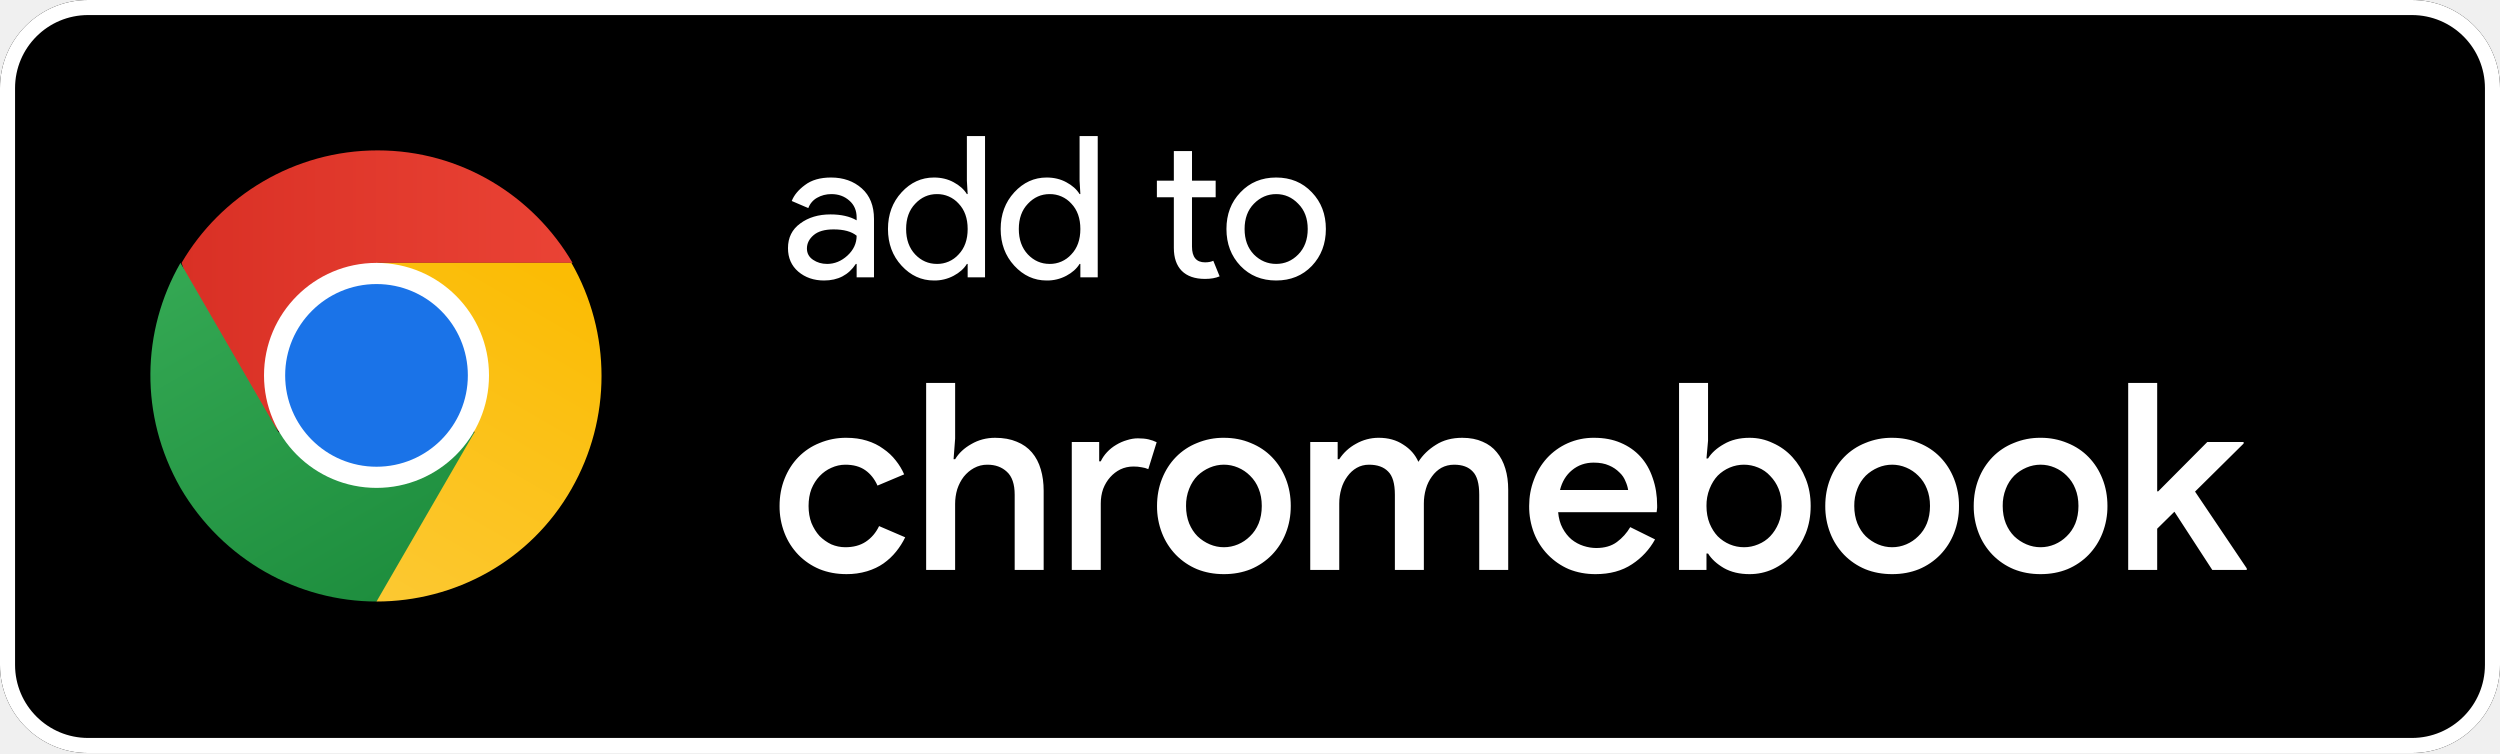
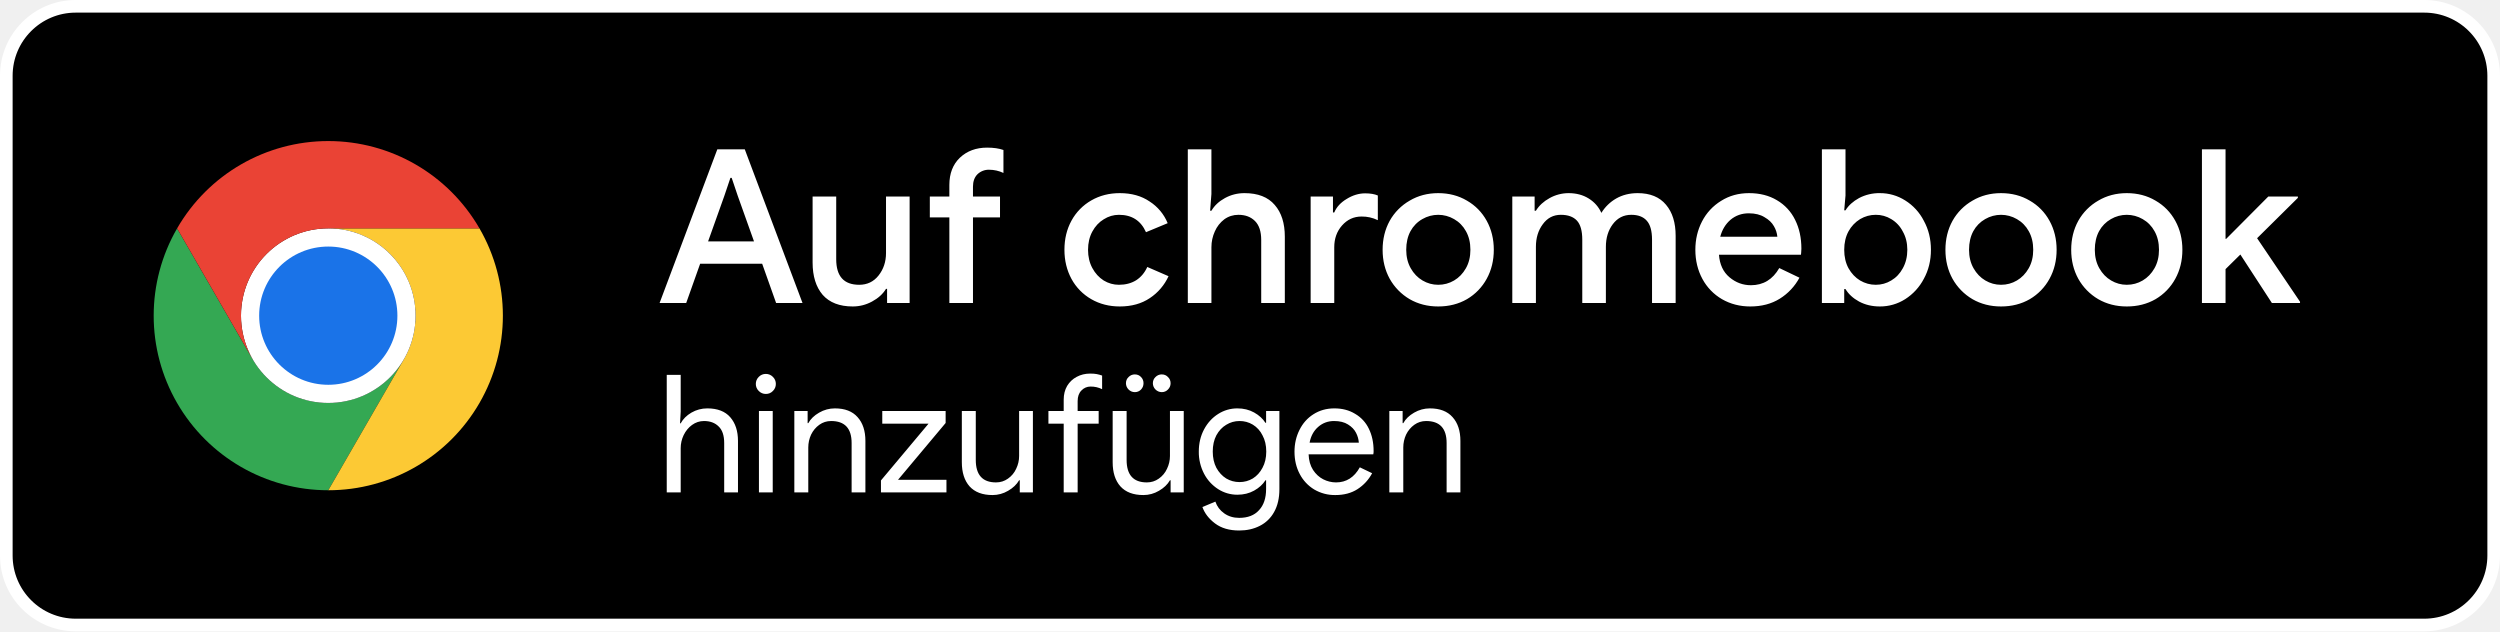
- <svg xmlns="http://www.w3.org/2000/svg" width="166" height="50" fill="none">
-   <g clip-path="url(#a)">
-     <path fill="#000" d="M0 5.85A5.85 5.85 0 0 1 5.85 0h154.3A5.85 5.85 0 0 1 166 5.85v38.3a5.85 5.85 0 0 1-5.85 5.85H5.85A5.85 5.85 0 0 1 0 44.15V5.85Z" />
-     <path fill="#fff" fill-rule="evenodd" d="M160.15 1H5.85A4.85 4.85 0 0 0 1 5.85v38.3A4.85 4.85 0 0 0 5.85 49h154.3a4.85 4.85 0 0 0 4.85-4.85V5.85A4.85 4.85 0 0 0 160.15 1ZM5.85 0A5.85 5.85 0 0 0 0 5.85v38.3A5.85 5.85 0 0 0 5.85 50h154.3a5.85 5.85 0 0 0 5.85-5.85V5.85A5.85 5.85 0 0 0 160.15 0H5.85Z" clip-rule="evenodd" />
-     <path fill="#fff" d="M82.366 12.77c.62-.655 1.41-.983 2.37-.983.961 0 1.752.328 2.372.983.62.646.93 1.458.93 2.436s-.31 1.795-.93 2.45c-.62.646-1.41.969-2.371.969-.96 0-1.751-.323-2.371-.97-.62-.654-.93-1.47-.93-2.449 0-.978.31-1.79.93-2.436Zm.89 4.126c.42.419.913.628 1.48.628.568 0 1.057-.209 1.468-.628.419-.428.629-.991.629-1.69 0-.698-.21-1.257-.63-1.676-.41-.428-.899-.642-1.466-.642-.568 0-1.061.214-1.48.642-.41.419-.616.978-.616 1.676 0 .699.205 1.262.616 1.69ZM80.013 18.52c-.672 0-1.188-.179-1.546-.537-.349-.358-.524-.864-.524-1.52v-3.366h-1.126v-1.1h1.126v-1.965h1.206v1.965h1.571v1.1h-1.572v3.275c0 .698.289 1.048.865 1.048.218 0 .402-.035.55-.105l.42 1.035c-.263.113-.586.17-.97.17ZM69.496 18.625c-.83 0-1.545-.328-2.148-.983-.602-.654-.904-1.467-.904-2.436 0-.97.302-1.781.904-2.436.603-.655 1.319-.983 2.148-.983.49 0 .926.105 1.31.315.393.21.686.471.878.786h.052l-.052-.891v-2.96h1.205v9.378h-1.153v-.89h-.052c-.192.314-.485.576-.878.785a2.69 2.69 0 0 1-1.31.315Zm.197-1.1a1.9 1.9 0 0 0 1.44-.63c.402-.418.603-.982.603-1.689 0-.707-.2-1.27-.602-1.69a1.9 1.9 0 0 0-1.441-.628c-.56 0-1.04.214-1.441.642-.402.419-.603.978-.603 1.676 0 .699.201 1.262.603 1.69.402.419.882.628 1.44.628ZM62.013 18.625c-.83 0-1.545-.328-2.148-.983-.603-.654-.904-1.467-.904-2.436 0-.97.301-1.781.904-2.436.602-.655 1.319-.983 2.148-.983.49 0 .926.105 1.31.315.393.21.685.471.878.786h.052l-.052-.891v-2.96h1.205v9.378h-1.153v-.89h-.052c-.192.314-.485.576-.878.785a2.69 2.69 0 0 1-1.31.315Zm.197-1.1a1.9 1.9 0 0 0 1.44-.63c.402-.418.603-.982.603-1.689 0-.707-.2-1.27-.602-1.69a1.9 1.9 0 0 0-1.441-.628c-.56 0-1.04.214-1.441.642-.402.419-.603.978-.603 1.676 0 .699.201 1.262.603 1.69.401.419.882.628 1.44.628ZM54.72 18.625c-.682 0-1.254-.197-1.716-.59-.455-.393-.682-.912-.682-1.558 0-.699.271-1.245.813-1.638.54-.401 1.209-.602 2.004-.602.707 0 1.288.13 1.742.393v-.184c0-.471-.162-.847-.485-1.126-.323-.288-.72-.432-1.192-.432-.35 0-.668.083-.956.248a1.29 1.29 0 0 0-.576.682l-1.1-.472c.148-.384.44-.738.877-1.06.437-.333 1.013-.499 1.729-.499.82 0 1.502.24 2.043.72.542.481.812 1.158.812 2.031v3.877h-1.152v-.89h-.053c-.48.733-1.183 1.1-2.109 1.1Zm.196-1.1c.498 0 .947-.184 1.349-.55.41-.376.616-.817.616-1.324-.34-.279-.852-.419-1.533-.419-.585 0-1.026.127-1.323.38-.297.253-.445.55-.445.89 0 .315.135.564.406.748.27.183.58.274.93.274ZM141.312 25.428h1.925v7.197h.069l3.26-3.278h2.411v.104l-3.226 3.191 3.434 5.099v.104h-2.289l-2.515-3.867-1.144 1.127v2.74h-1.925V25.428ZM135.494 29.07a4.51 4.51 0 0 1 1.786.347c.544.22 1.012.531 1.405.936s.7.884.919 1.44c.22.554.33 1.156.33 1.803a4.85 4.85 0 0 1-.33 1.804 4.314 4.314 0 0 1-.919 1.439 4.252 4.252 0 0 1-1.405.954c-.543.22-1.138.33-1.786.33-.647 0-1.243-.11-1.786-.33a4.262 4.262 0 0 1-1.405-.954 4.33 4.33 0 0 1-.919-1.44 4.87 4.87 0 0 1-.329-1.803c0-.647.11-1.249.329-1.803a4.33 4.33 0 0 1 .919-1.44 4.052 4.052 0 0 1 1.405-.936 4.513 4.513 0 0 1 1.786-.347Zm0 7.266c.324 0 .636-.064.937-.19.3-.128.566-.307.797-.538.243-.232.434-.515.573-.85.138-.347.208-.734.208-1.162 0-.428-.07-.81-.208-1.144a2.418 2.418 0 0 0-.573-.868 2.492 2.492 0 0 0-.797-.537 2.383 2.383 0 0 0-1.873 0 2.686 2.686 0 0 0-.815.537 2.52 2.52 0 0 0-.555.868 2.966 2.966 0 0 0-.208 1.144c0 .428.069.815.208 1.162.138.335.323.618.555.85.242.23.514.41.815.537.3.127.612.191.936.191ZM125.638 29.07c.647 0 1.243.115 1.786.347.543.22 1.012.531 1.405.936s.699.884.919 1.44a4.85 4.85 0 0 1 .329 1.803 4.85 4.85 0 0 1-.329 1.804 4.33 4.33 0 0 1-.919 1.439 4.262 4.262 0 0 1-1.405.954c-.543.22-1.139.33-1.786.33-.648 0-1.243-.11-1.786-.33a4.252 4.252 0 0 1-1.405-.954 4.33 4.33 0 0 1-.919-1.44 4.85 4.85 0 0 1-.33-1.803c0-.647.11-1.249.33-1.803a4.33 4.33 0 0 1 .919-1.44 4.042 4.042 0 0 1 1.405-.936 4.51 4.51 0 0 1 1.786-.347Zm0 7.266c.324 0 .636-.064.936-.19.301-.128.567-.307.798-.538.243-.232.434-.515.572-.85.139-.347.208-.734.208-1.162 0-.428-.069-.81-.208-1.144a2.403 2.403 0 0 0-.572-.868 2.485 2.485 0 0 0-.798-.537 2.383 2.383 0 0 0-1.873 0 2.71 2.71 0 0 0-.815.537 2.55 2.55 0 0 0-.555.868 2.985 2.985 0 0 0-.208 1.144c0 .428.07.815.208 1.162.139.335.324.618.555.85.243.23.515.41.815.537.301.127.613.191.937.191ZM111.489 25.428h1.925v3.833l-.104 1.179h.104c.231-.37.584-.688 1.058-.954.474-.277 1.04-.416 1.699-.416.544 0 1.058.115 1.544.347.497.22.93.531 1.3.936s.665.884.885 1.44c.219.543.329 1.144.329 1.803s-.11 1.266-.329 1.82a4.696 4.696 0 0 1-.885 1.423 4.07 4.07 0 0 1-1.3.954c-.486.22-1 .33-1.544.33-.659 0-1.225-.134-1.699-.4-.474-.277-.827-.6-1.058-.97h-.104v1.092h-1.821V25.428Zm4.318 10.908c.324 0 .636-.064.936-.19.313-.128.578-.307.798-.538.231-.243.416-.532.555-.867.139-.336.208-.717.208-1.145 0-.428-.069-.81-.208-1.144a2.587 2.587 0 0 0-.555-.85 2.155 2.155 0 0 0-.798-.555 2.426 2.426 0 0 0-1.89 0c-.3.127-.566.306-.798.537-.219.232-.398.52-.537.868a2.966 2.966 0 0 0-.208 1.144c0 .428.069.815.208 1.162.139.335.318.618.537.85.232.23.498.41.798.537.301.127.619.191.954.191ZM109.895 35.816a4.61 4.61 0 0 1-1.526 1.647c-.659.44-1.468.66-2.428.66-.636 0-1.225-.11-1.769-.33a4.312 4.312 0 0 1-2.306-2.376 4.898 4.898 0 0 1-.33-1.821c0-.613.105-1.19.313-1.734a4.39 4.39 0 0 1 .867-1.44 4.197 4.197 0 0 1 1.37-.988 4.209 4.209 0 0 1 1.769-.364c.659 0 1.242.11 1.751.33.52.219.96.525 1.318.918.358.393.63.867.815 1.422.197.555.295 1.162.295 1.821v.156a.768.768 0 0 0-.017.157.55.55 0 0 0-.018.138h-6.538c.035.405.133.758.295 1.058.162.3.359.55.59.746.243.196.509.34.798.433.289.093.572.139.849.139.555 0 1.012-.133 1.37-.399a3.29 3.29 0 0 0 .885-.988l1.647.815Zm-1.786-3.278a2.129 2.129 0 0 0-.173-.572 1.528 1.528 0 0 0-.399-.59 2.096 2.096 0 0 0-.694-.468c-.277-.127-.618-.19-1.023-.19-.555 0-1.035.167-1.439.502-.394.324-.659.763-.798 1.318h4.526ZM87 29.347h1.821v1.145h.104a3.064 3.064 0 0 1 1.11-1.023 3.037 3.037 0 0 1 1.509-.4c.636 0 1.18.151 1.63.452.462.289.798.67 1.006 1.144.289-.45.676-.826 1.162-1.127.485-.312 1.07-.468 1.751-.468.52 0 .971.087 1.353.26.382.162.694.393.936.694.255.3.445.664.573 1.092.127.416.19.885.19 1.405v5.324h-1.924V32.85c0-.74-.145-1.254-.434-1.543-.278-.3-.688-.451-1.231-.451-.312 0-.596.07-.85.208-.243.139-.45.33-.624.572a2.553 2.553 0 0 0-.4.816 3.46 3.46 0 0 0-.138.988v4.405H92.62V32.85c0-.74-.15-1.254-.45-1.543-.29-.3-.712-.451-1.267-.451-.3 0-.572.07-.815.208-.243.139-.45.33-.624.572a2.551 2.551 0 0 0-.399.816 3.46 3.46 0 0 0-.139.988v4.405H87v-8.498ZM81.267 29.07c.648 0 1.243.115 1.787.347.543.22 1.011.531 1.404.936s.7.884.92 1.44c.219.554.329 1.156.329 1.803s-.11 1.249-.33 1.804a4.324 4.324 0 0 1-.919 1.439 4.257 4.257 0 0 1-1.404.954c-.544.22-1.14.33-1.787.33s-1.242-.11-1.786-.33a4.258 4.258 0 0 1-1.404-.954 4.322 4.322 0 0 1-.92-1.44 4.856 4.856 0 0 1-.33-1.803c0-.647.11-1.249.33-1.803.22-.555.526-1.035.92-1.44a4.048 4.048 0 0 1 1.404-.936 4.513 4.513 0 0 1 1.786-.347Zm0 7.266c.324 0 .636-.064.937-.19.3-.128.566-.307.797-.538.243-.232.434-.515.573-.85.139-.347.208-.734.208-1.162 0-.428-.07-.81-.208-1.144a2.415 2.415 0 0 0-.573-.868 2.49 2.49 0 0 0-.797-.537 2.38 2.38 0 0 0-1.873 0 2.7 2.7 0 0 0-.815.537c-.231.232-.416.52-.555.868a2.971 2.971 0 0 0-.208 1.144c0 .428.07.815.208 1.162.139.335.324.618.555.85a2.7 2.7 0 0 0 .815.537c.3.127.613.191.936.191ZM71.166 29.347h1.82v1.284h.105c.104-.22.243-.422.416-.607a2.67 2.67 0 0 1 .607-.486c.231-.139.468-.243.711-.312.254-.081.497-.121.728-.121.278 0 .515.023.711.069.197.046.376.11.538.19l-.555 1.787a1.586 1.586 0 0 0-.433-.122 2.511 2.511 0 0 0-.555-.052c-.313 0-.602.064-.868.191-.254.127-.48.3-.676.52-.196.22-.352.48-.468.78-.104.301-.156.62-.156.955v4.422h-1.925v-8.498ZM61.496 25.428h1.925v3.694l-.104 1.37h.104c.243-.405.601-.74 1.075-1.006.474-.277 1-.416 1.578-.416.555 0 1.035.087 1.44.26.404.162.74.399 1.005.711.266.312.463.688.59 1.127.127.428.19.902.19 1.422v5.255h-1.924V32.85c0-.705-.174-1.214-.52-1.526-.336-.312-.764-.468-1.284-.468a1.8 1.8 0 0 0-.902.225c-.254.14-.48.33-.676.573-.185.242-.33.52-.433.832a3.4 3.4 0 0 0-.14.971v4.388h-1.924V25.428ZM60.105 35.677a4.915 4.915 0 0 1-.607.954c-.231.289-.509.549-.832.78-.313.22-.677.393-1.093.52a4.67 4.67 0 0 1-1.37.191c-.647 0-1.243-.11-1.786-.33a4.258 4.258 0 0 1-1.405-.953 4.322 4.322 0 0 1-.919-1.44 4.856 4.856 0 0 1-.33-1.803c0-.647.11-1.249.33-1.803.22-.555.526-1.035.92-1.44a4.048 4.048 0 0 1 1.404-.936 4.513 4.513 0 0 1 1.786-.347c.497 0 .948.063 1.353.19.416.128.78.307 1.092.538.324.22.601.48.833.78.231.29.416.596.555.92l-1.77.745c-.196-.439-.467-.78-.814-1.023-.347-.243-.786-.364-1.318-.364-.324 0-.636.07-.937.208-.289.127-.549.312-.78.555-.22.231-.399.514-.538.85-.127.335-.19.71-.19 1.127 0 .416.063.792.19 1.127.14.336.318.624.538.867.231.231.491.416.78.555.3.127.613.191.937.191.532 0 .983-.121 1.352-.364.382-.255.677-.601.885-1.04l1.734.745Z" />
-     <path fill="url(#b)" d="m12.056 17.456 2.071 6.287 4.438 4.955 6.509-11.242h12.944c-2.589-4.438-7.397-7.47-12.944-7.47-5.547 0-10.429 3.032-13.018 7.47Z" />
-     <path fill="url(#c)" d="m25 39.94 4.438-4.955 2.07-6.287H18.492l-6.509-11.242c-2.589 4.511-2.736 10.133 0 14.94 2.81 4.808 7.84 7.545 13.018 7.545Z" />
-     <path fill="url(#d)" d="M37.944 17.456H25l6.509 11.242L25 39.941c5.177 0 10.207-2.663 12.944-7.47a15.107 15.107 0 0 0 0-15.015Z" />
-     <path fill="#fff" d="M25 32.396a7.47 7.47 0 1 0 0-14.94 7.47 7.47 0 0 0 0 14.94Z" />
-     <path fill="#1A73E8" d="M25 30.991a6.065 6.065 0 1 0 0-12.13 6.065 6.065 0 0 0 0 12.13Z" />
-   </g>
-   <defs>
-     <linearGradient id="b" x1="12.028" x2="37.942" y1="19.346" y2="19.346" gradientUnits="userSpaceOnUse">
-       <stop stop-color="#D93025" />
-       <stop offset="1" stop-color="#EA4335" />
-     </linearGradient>
-     <linearGradient id="c" x1="26.604" x2="13.646" y1="38.982" y2="16.539" gradientUnits="userSpaceOnUse">
-       <stop stop-color="#1E8E3E" />
-       <stop offset="1" stop-color="#34A853" />
-     </linearGradient>
-     <linearGradient id="d" x1="35.798" x2="22.841" y1="17.446" y2="39.888" gradientUnits="userSpaceOnUse">
-       <stop stop-color="#FBBC04" />
-       <stop offset="1" stop-color="#FCC934" />
-     </linearGradient>
-     <clipPath id="a">
-       <path fill="#fff" d="M0 0h166v50H0z" />
-     </clipPath>
-   </defs>
+ <svg xmlns="http://www.w3.org/2000/svg" width="198" height="50" fill="none">
+   <rect width="197" height="49" x=".5" y=".5" fill="#000" rx="5.5" />
+   <rect width="197" height="49" x=".5" y=".5" stroke="#fff" rx="5.5" />
+   <path fill="#34A853" d="m20.013 28.458-5.987-10.37a13.82 13.82 0 0 0-.001 13.827A13.82 13.82 0 0 0 26 38.828l5.987-10.37v-.002a6.914 6.914 0 0 1-11.975.002" />
+   <path fill="#FCC934" d="m31.987 28.458-5.986 10.37a13.82 13.82 0 0 0 11.974-6.913 13.82 13.82 0 0 0-.002-13.829H26l-.002.001a6.914 6.914 0 0 1 5.99 10.37" />
+   <path fill="#fff" d="M26 31.914a6.914 6.914 0 1 0 0-13.828 6.914 6.914 0 0 0 0 13.828" />
+   <path fill="#1A73E8" d="M26 30.475a5.474 5.474 0 1 0 0-10.948 5.474 5.474 0 0 0 0 10.948" />
+   <path fill="#EA4335" d="M26 18.086h11.973A13.82 13.82 0 0 0 26 11.172a13.82 13.82 0 0 0-11.974 6.916l5.986 10.37h.002A6.915 6.915 0 0 1 26 18.087" />
+   <path fill="#fff" d="M56.811 11.828h2.176L63.56 24h-2.091l-1.105-3.111h-4.913L54.346 24h-2.108zm2.907 7.293L58.426 15.5l-.476-1.411h-.102l-.476 1.411-1.292 3.621zm7.82 5.151q-1.566 0-2.38-.918-.8-.935-.8-2.567v-5.219h1.87v4.964q0 2.023 1.82 2.023.951 0 1.53-.731.594-.748.594-1.785v-4.471h1.87V24h-1.785v-1.122h-.085q-.375.612-1.105 1.003-.714.39-1.53.391m7.652-7.055h-1.547v-1.649h1.547v-.918q0-1.36.833-2.159.85-.8 2.159-.799.764 0 1.292.187v1.819a2.65 2.65 0 0 0-1.14-.255 1.28 1.28 0 0 0-.917.357q-.357.357-.357.986v.782h2.142v1.649H77.06V24h-1.87zm13.5 7.055q-1.26 0-2.261-.578a4.1 4.1 0 0 1-1.564-1.598q-.561-1.037-.561-2.312 0-1.292.56-2.312a4.1 4.1 0 0 1 1.565-1.598q1.002-.578 2.26-.578 1.395 0 2.364.663a3.7 3.7 0 0 1 1.428 1.717l-1.717.714q-.612-1.377-2.142-1.377-.646 0-1.207.357-.561.34-.901.969-.34.63-.34 1.445t.34 1.445.9.986q.562.34 1.208.34.78 0 1.36-.357.578-.374.884-1.054l1.683.731a4.14 4.14 0 0 1-1.48 1.734q-.985.663-2.38.663m5.386-12.444h1.87v3.536l-.102 1.326h.103q.356-.612 1.07-1.003t1.547-.391q1.599 0 2.397.935.8.917.799 2.516V24h-1.87v-4.998q0-1.003-.493-1.496t-1.309-.493q-.629 0-1.121.357a2.4 2.4 0 0 0-.748.952 3 3 0 0 0-.272 1.258V24h-1.87zm9.729 3.74h1.768v1.258h.102q.272-.646.986-1.071.714-.442 1.462-.442.612 0 1.003.17v1.955a2.85 2.85 0 0 0-1.292-.289q-.918 0-1.547.714-.612.697-.612 1.717V24h-1.87zm10.103 8.704q-1.259 0-2.261-.578a4.3 4.3 0 0 1-1.581-1.615q-.561-1.02-.561-2.295t.561-2.295a4.2 4.2 0 0 1 1.581-1.598q1.002-.595 2.261-.595 1.275 0 2.278.595 1.002.578 1.564 1.598.561 1.02.561 2.295t-.561 2.295a4.2 4.2 0 0 1-1.564 1.615q-1.003.578-2.278.578m0-1.717a2.44 2.44 0 0 0 1.258-.34q.578-.34.935-.969.357-.63.357-1.462 0-.85-.357-1.479a2.44 2.44 0 0 0-.935-.952 2.5 2.5 0 0 0-2.516 0 2.43 2.43 0 0 0-.935.952q-.34.63-.34 1.479 0 .833.357 1.462.356.63.935.969.578.34 1.241.34m5.868-6.987h1.768v1.122h.102q.374-.612 1.088-1.003a3.1 3.1 0 0 1 1.496-.391q.918 0 1.598.425t1.003 1.139a3.3 3.3 0 0 1 1.173-1.139q.747-.425 1.7-.425 1.479 0 2.244.918.765.9.765 2.465V24h-1.87v-5.015q0-1.054-.425-1.513-.408-.459-1.224-.459-.901 0-1.462.748-.544.73-.544 1.785V24h-1.87v-5.015q0-1.054-.425-1.513-.426-.459-1.275-.459-.885 0-1.428.748-.544.73-.544 1.785V24h-1.87zm18.85 8.704q-1.24 0-2.244-.578a4.1 4.1 0 0 1-1.547-1.598q-.561-1.037-.561-2.312 0-1.224.527-2.244a4.1 4.1 0 0 1 1.513-1.632q.97-.612 2.21-.612 1.275 0 2.21.561a3.63 3.63 0 0 1 1.445 1.564q.493.986.493 2.278 0 .153-.017.306l-.017.17h-6.494q.086 1.156.833 1.785.749.63 1.7.629 1.463 0 2.244-1.36l1.598.765a4.4 4.4 0 0 1-1.564 1.666q-.985.612-2.329.612m2.142-5.525a2 2 0 0 0-.272-.833q-.237-.425-.748-.714-.492-.306-1.241-.306-.833 0-1.445.51-.594.51-.816 1.343zm8.118 5.525q-.917 0-1.649-.391-.714-.391-1.071-.986h-.102V24h-1.768V11.828h1.87v3.655l-.102 1.173h.102q.357-.578 1.071-.969a3.44 3.44 0 0 1 1.649-.391 3.7 3.7 0 0 1 2.006.578 4.07 4.07 0 0 1 1.479 1.615q.561 1.02.561 2.295t-.561 2.295a4.23 4.23 0 0 1-1.479 1.615 3.7 3.7 0 0 1-2.006.578m-.323-1.717q.663 0 1.224-.34.579-.34.918-.969.357-.646.357-1.462t-.357-1.445a2.4 2.4 0 0 0-.918-.986 2.3 2.3 0 0 0-1.224-.34q-.662 0-1.241.34a2.6 2.6 0 0 0-.918.969q-.34.63-.34 1.462 0 .833.34 1.462.357.63.918.969.579.34 1.241.34m9.92 1.717q-1.258 0-2.261-.578a4.3 4.3 0 0 1-1.581-1.615q-.561-1.02-.561-2.295t.561-2.295a4.2 4.2 0 0 1 1.581-1.598q1.003-.595 2.261-.595 1.275 0 2.278.595 1.003.578 1.564 1.598t.561 2.295-.561 2.295a4.2 4.2 0 0 1-1.564 1.615q-1.003.578-2.278.578m0-1.717q.68 0 1.258-.34t.935-.969.357-1.462q0-.85-.357-1.479a2.44 2.44 0 0 0-.935-.952 2.5 2.5 0 0 0-2.516 0 2.44 2.44 0 0 0-.935.952q-.34.63-.34 1.479 0 .833.357 1.462.357.63.935.969.578.34 1.241.34m9.961 1.717q-1.258 0-2.261-.578a4.3 4.3 0 0 1-1.581-1.615q-.561-1.02-.561-2.295t.561-2.295a4.2 4.2 0 0 1 1.581-1.598q1.003-.595 2.261-.595 1.275 0 2.278.595 1.003.578 1.564 1.598t.561 2.295-.561 2.295a4.2 4.2 0 0 1-1.564 1.615q-1.003.578-2.278.578m0-1.717q.68 0 1.258-.34t.935-.969.357-1.462q0-.85-.357-1.479a2.44 2.44 0 0 0-.935-.952 2.5 2.5 0 0 0-2.516 0 2.44 2.44 0 0 0-.935.952q-.34.63-.34 1.479 0 .833.357 1.462.357.63.935.969.578.34 1.241.34m5.951-10.727h1.87v7.089h.051l3.332-3.349h2.346v.102l-3.23 3.196 3.4 5.032V24h-2.227l-2.499-3.842-1.173 1.156V24h-1.87zM52.806 29.692h1.105v2.912l-.052.923h.052q.273-.507.845-.845.585-.338 1.261-.338 1.21 0 1.82.702t.611 1.872V39h-1.092v-3.913q0-.897-.442-1.313-.43-.429-1.157-.429-.52 0-.949.312-.416.3-.663.806-.234.495-.234 1.027V39h-1.105zm7.848 1.508a.76.76 0 0 1-.559-.234.76.76 0 0 1-.234-.559q0-.325.234-.559a.76.76 0 0 1 .56-.234q.324 0 .558.234a.76.76 0 0 1 .234.559.76.76 0 0 1-.234.559.74.74 0 0 1-.559.234m-.546 1.352H61.2V39h-1.092zm2.803 0h1.053v.962h.052q.273-.495.858-.832.585-.338 1.249-.338 1.182 0 1.793.689.624.69.624 1.885V39h-1.092v-3.913q0-1.742-1.624-1.742-.521 0-.936.299-.417.3-.65.78a2.4 2.4 0 0 0-.222 1.014V39h-1.105zm6.86 5.499 3.77-4.498h-3.665v-1.001h5.018v.949l-3.77 4.498h3.835V39h-5.187zm8.837 1.157q-1.196 0-1.82-.689-.61-.69-.611-1.911v-4.056h1.105v3.874q0 1.78 1.599 1.781.532 0 .949-.299a1.9 1.9 0 0 0 .65-.78 2.3 2.3 0 0 0 .234-1.014v-3.562h1.092V39h-1.04v-.962h-.052q-.285.495-.871.832a2.4 2.4 0 0 1-1.235.338m5.637-5.655h-1.21v-1.001h1.21v-.897q0-.624.273-1.092.285-.468.754-.715.48-.26 1.066-.26.325 0 .52.039.207.039.429.117v1.079a2 2 0 0 0-.91-.208.97.97 0 0 0-.728.312q-.3.3-.3.845v.78h1.665v1.001H85.35V39h-1.105zm6.31 5.655q-1.197 0-1.82-.689-.612-.69-.612-1.911v-4.056h1.105v3.874q0 1.78 1.6 1.781.532 0 .948-.299a1.9 1.9 0 0 0 .65-.78 2.3 2.3 0 0 0 .234-1.014v-3.562h1.092V39h-1.04v-.962h-.052q-.285.495-.87.832a2.4 2.4 0 0 1-1.236.338m-.677-8.151a.68.68 0 0 1-.494-.208.7.7 0 0 1-.208-.494q0-.3.208-.494a.68.68 0 0 1 .494-.208q.3 0 .494.208a.67.67 0 0 1 .195.494q0 .285-.195.494a.65.65 0 0 1-.494.208m2.132 0a.7.7 0 0 1-.494-.208.7.7 0 0 1-.208-.494q0-.3.208-.494a.68.68 0 0 1 .494-.208q.3 0 .494.208.208.195.208.494 0 .285-.208.494a.65.65 0 0 1-.494.208m6.134 10.959q-1.17 0-1.911-.559-.741-.56-1.001-1.3l1.027-.429q.195.572.689.923.507.364 1.196.364 1.027 0 1.573-.611.56-.598.559-1.677v-.689h-.052q-.312.494-.897.819T98 39.182a2.8 2.8 0 0 1-1.521-.442 3.2 3.2 0 0 1-1.118-1.222 3.7 3.7 0 0 1-.416-1.755q0-.975.416-1.755t1.118-1.222a2.8 2.8 0 0 1 1.52-.442q.742 0 1.327.325.585.326.897.819h.052v-.936h1.053v6.188q0 1.066-.416 1.807a2.65 2.65 0 0 1-1.144 1.105q-.715.364-1.625.364m.026-3.835q.572 0 1.053-.286.48-.3.767-.845.299-.546.299-1.287t-.3-1.287a2.03 2.03 0 0 0-.766-.845 2 2 0 0 0-1.053-.286q-.572 0-1.053.299-.48.285-.78.832-.286.546-.286 1.287t.286 1.287q.3.546.78.845.48.285 1.053.286m7.592 1.027a3.2 3.2 0 0 1-1.677-.442 3.1 3.1 0 0 1-1.144-1.222q-.416-.78-.416-1.768 0-.936.39-1.716.39-.794 1.105-1.248.728-.468 1.664-.468t1.638.429a2.7 2.7 0 0 1 1.092 1.183q.377.766.377 1.768a1 1 0 0 1-.026.26h-5.122q.026.728.351 1.235.325.494.806.741a2.24 2.24 0 0 0 1.014.247q1.222 0 1.885-1.196l.975.468q-.416.78-1.157 1.261-.727.468-1.755.468m1.859-4.147a2 2 0 0 0-.221-.78q-.195-.39-.637-.663-.429-.273-1.105-.273-.728 0-1.261.468t-.676 1.248zm2.415-2.509h1.053v.962h.052q.273-.495.858-.832.585-.338 1.248-.338 1.183 0 1.794.689.624.69.624 1.885V39h-1.092v-3.913q0-1.742-1.625-1.742-.519 0-.936.299-.416.3-.65.78-.22.48-.221 1.014V39h-1.105z" />
</svg>
